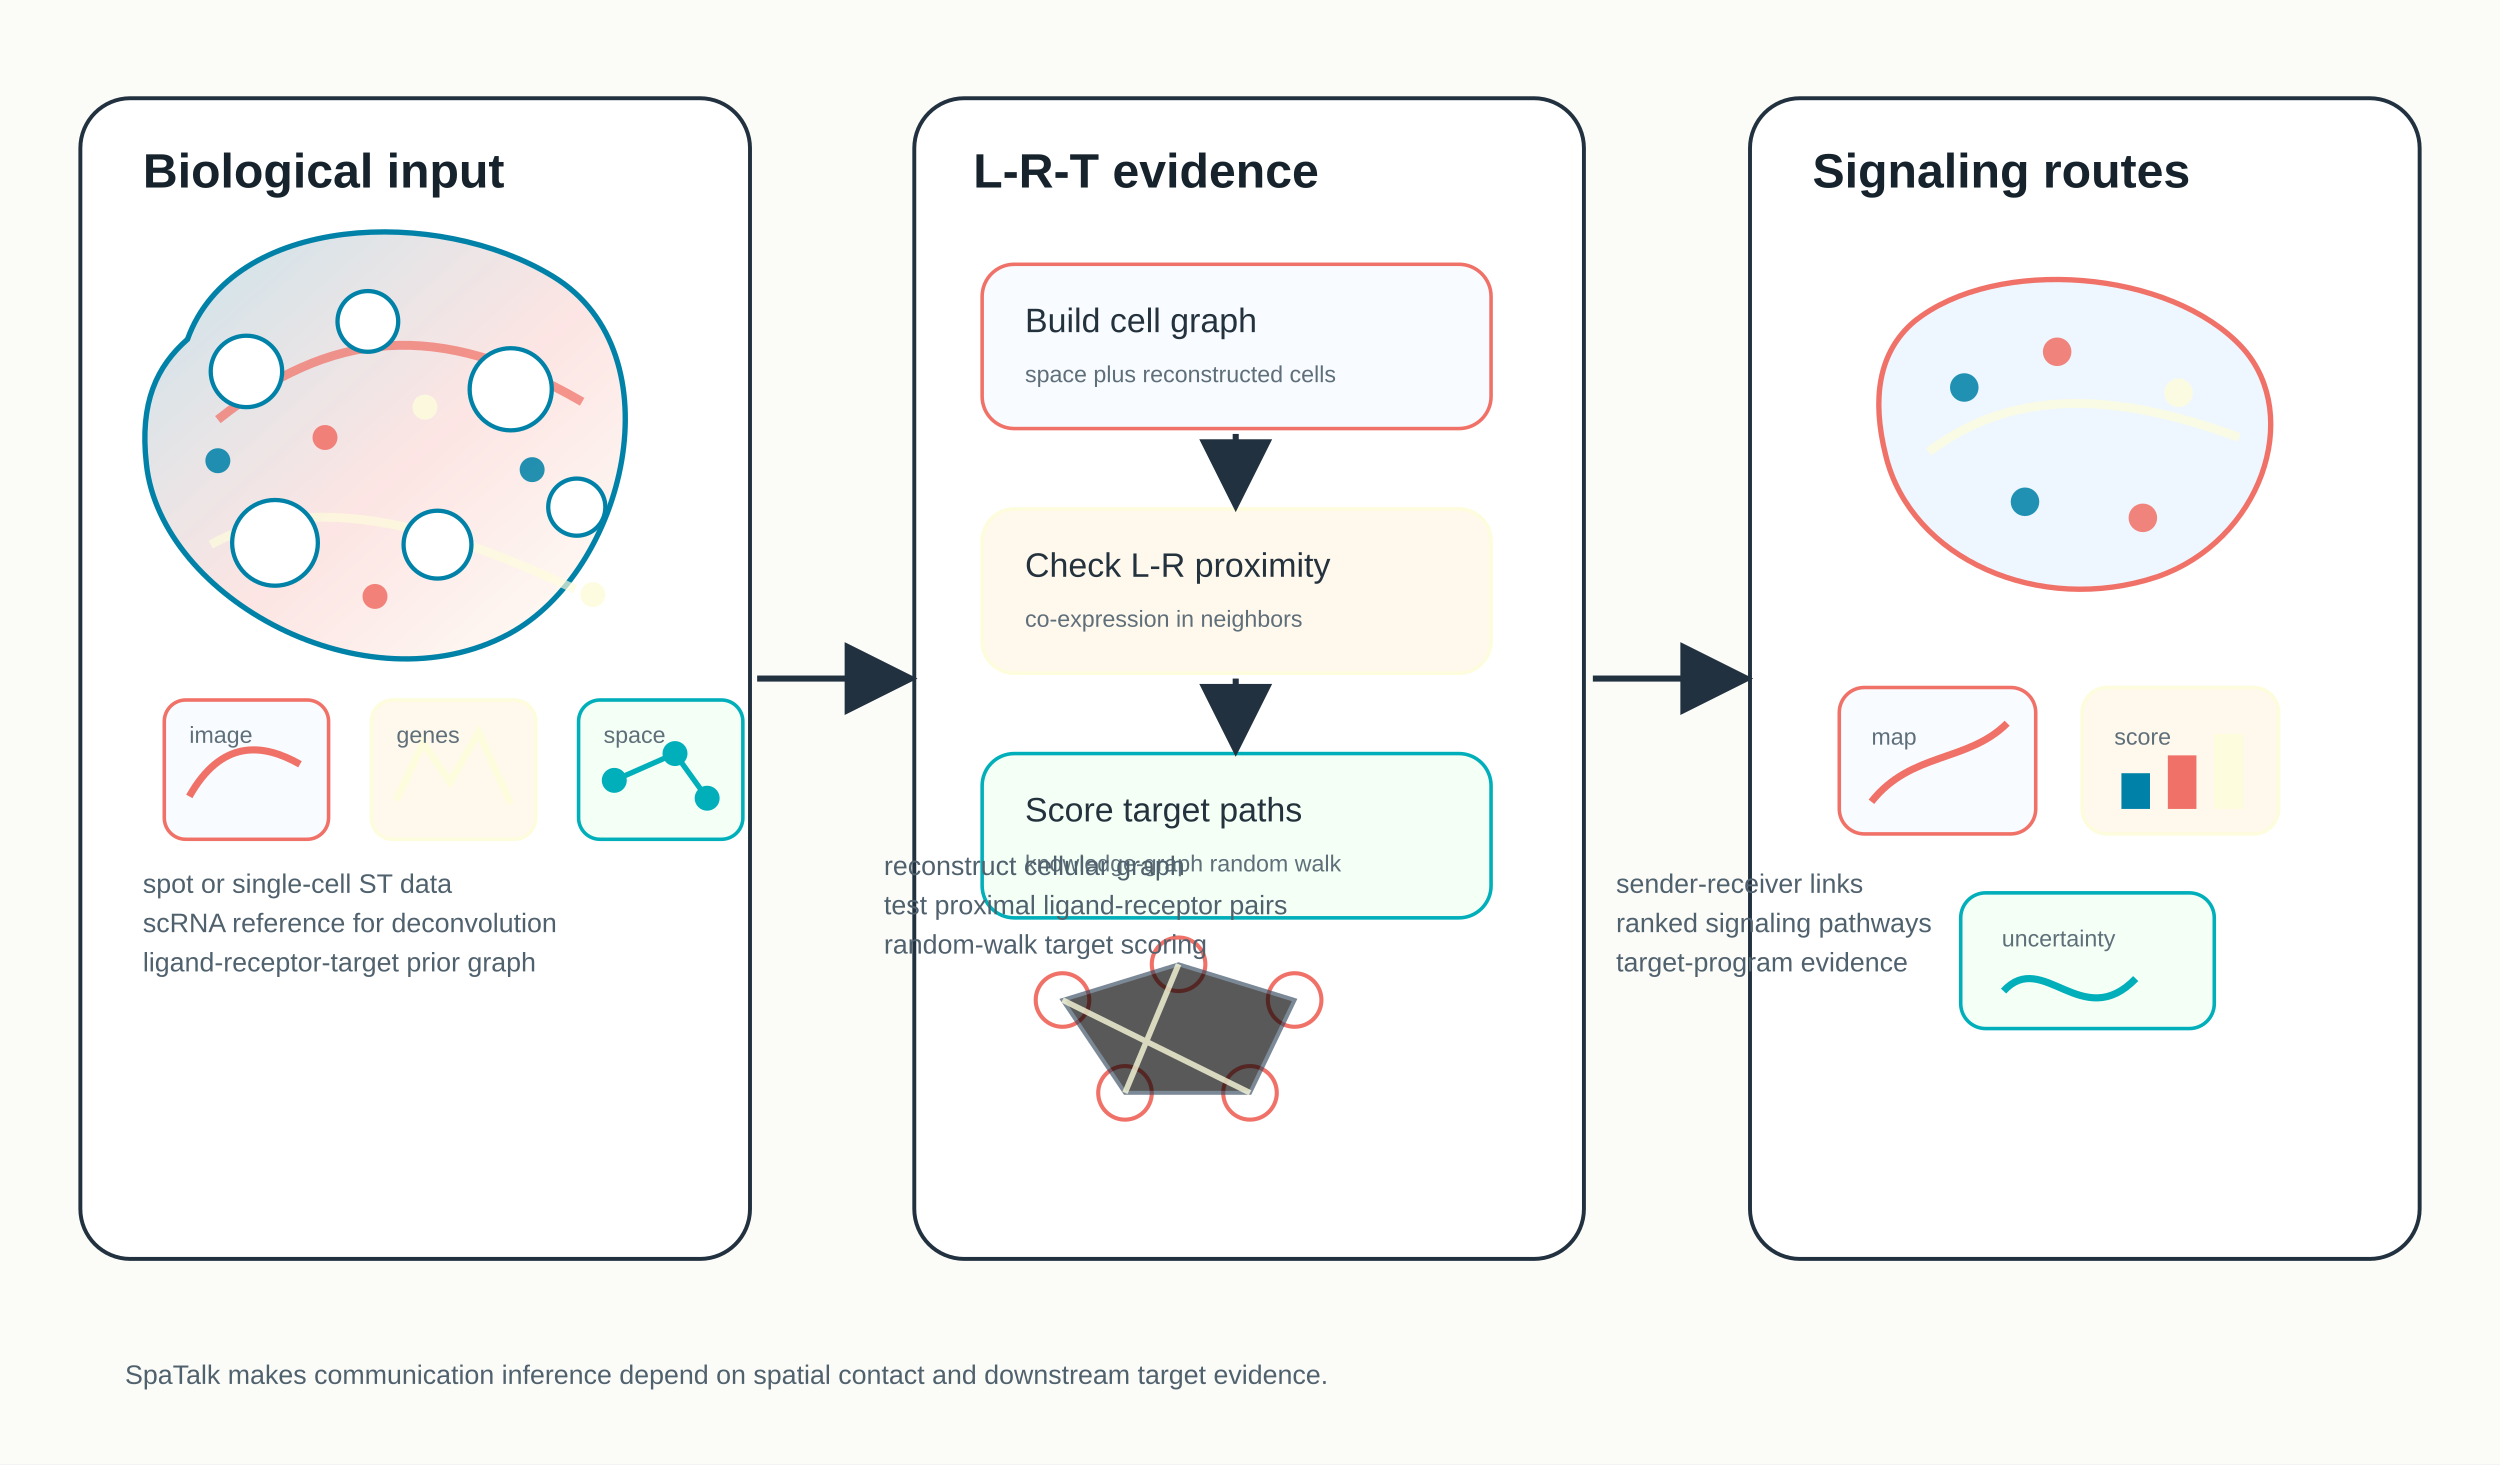
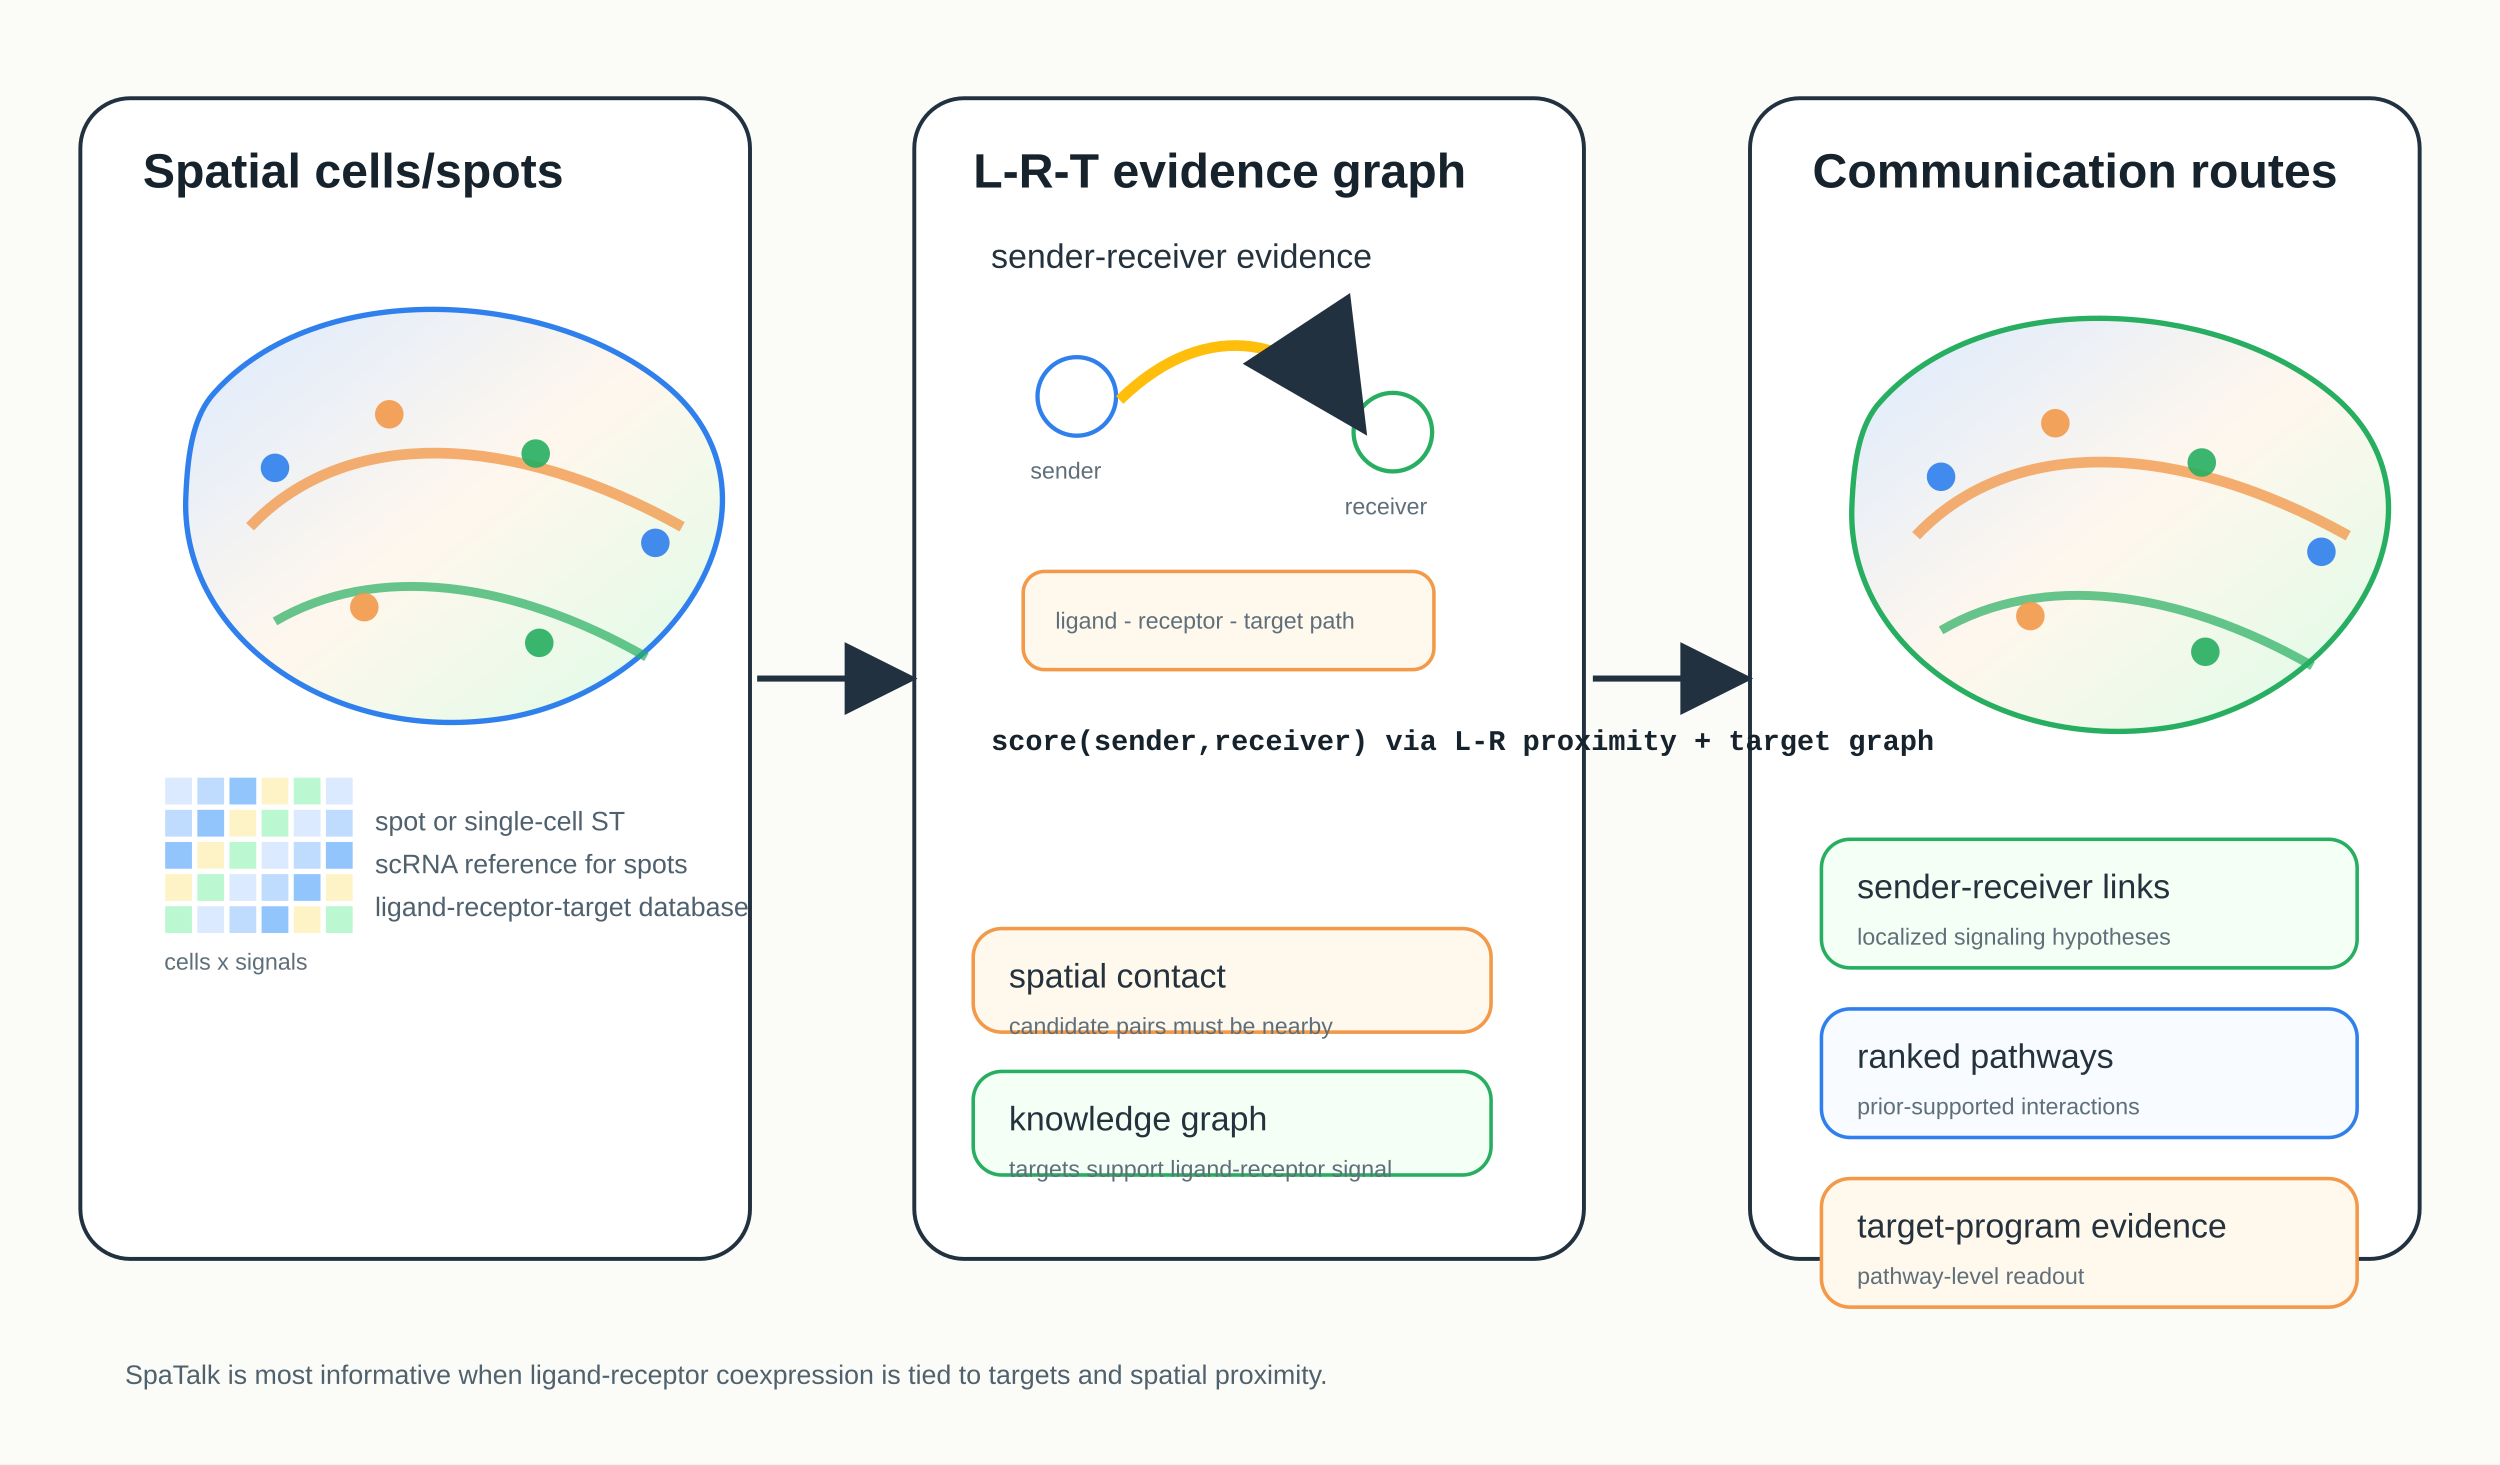
<svg xmlns="http://www.w3.org/2000/svg" width="1400" height="820" viewBox="0 0 1400 820" role="img" aria-labelledby="title desc">
  <defs>
-     <linearGradient id="tissueGrad" x1="0" x2="1" y1="0" y2="1">
-       <stop offset="0" stop-color="#0081a7" stop-opacity="0.22" />
-       <stop offset="0.55" stop-color="#f07167" stop-opacity="0.18" />
-       <stop offset="1" stop-color="#fdfcdc" stop-opacity="0.18" />
-     </linearGradient>
-     <linearGradient id="latentGrad" x1="0" x2="1">
-       <stop offset="0" stop-color="#f07167" stop-opacity="0.92" />
-       <stop offset="1" stop-color="#fdfcdc" stop-opacity="0.92" />
+     <linearGradient id="tissue" x1="0" x2="1" y1="0" y2="1">
+       <stop offset="0" stop-color="#dbeafe" />
+       <stop offset=".5" stop-color="#fff7ed" />
+       <stop offset="1" stop-color="#dcfce7" />
    </linearGradient>
    <marker id="arrow" markerWidth="12" markerHeight="12" refX="10" refY="6" orient="auto">
      <path d="M0,0 L12,6 L0,12 z" fill="#22313f" />
    </marker>
    <style>
-       .bg{fill:#fbfbf7}.panel{fill:#ffffff;stroke:#22313f;stroke-width:2.2}.h{font:700 27px Arial,sans-serif;fill:#17232c}.t{font:19px Arial,sans-serif;fill:#24323d}.s{font:15px Arial,sans-serif;fill:#50616e}.xs{font:13px Arial,sans-serif;fill:#5f6f7a}.arrow{stroke:#22313f;stroke-width:3.4;fill:none;marker-end:url(#arrow)}.cell{fill:#ffffff;stroke:#0081a7;stroke-width:2.4}.spot{fill:#0081a7;opacity:.86}.spot2{fill:#f07167;opacity:.86}.spot3{fill:#fdfcdc;opacity:.86}.node{fill:#ffffff;stroke:#f07167;stroke-width:2.3}.edge{stroke:#34495e;stroke-width:2.2;opacity:.65}.edge2{stroke:#fdfcdc;stroke-width:3.2;opacity:.78}.chip{fill:#f8fbff;stroke:#f07167;stroke-width:2}.chip2{fill:#fff8ed;stroke:#fdfcdc;stroke-width:2}.chip3{fill:#f4fff6;stroke:#00afb9;stroke-width:2}.latent{fill:url(#latentGrad);opacity:.86}.dash{stroke-dasharray:8 7}.thick{stroke-width:5}
+       .bg{fill:#fbfbf7}.panel{fill:#fff;stroke:#22313f;stroke-width:2.2}.h{font:700 27px Arial,sans-serif;fill:#17232c}.t{font:19px Arial,sans-serif;fill:#24323d}.s{font:15px Arial,sans-serif;fill:#50616e}.xs{font:13px Arial,sans-serif;fill:#5f6f7a}.formula{font:700 16px "Courier New",monospace;fill:#17232c}.arrow{stroke:#22313f;stroke-width:3.4;fill:none;marker-end:url(#arrow)}.arrow2{stroke:#22313f;stroke-width:3;fill:none;marker-end:url(#arrow)}.chip{fill:#f8fbff;stroke:#2f80ed;stroke-width:2}.chip2{fill:#fff8ed;stroke:#f2994a;stroke-width:2}.chip3{fill:#f4fff6;stroke:#27ae60;stroke-width:2}.spot{opacity:.9}.a{fill:#2f80ed}.b{fill:#f2994a}.c{fill:#27ae60}.node{fill:#fff;stroke-width:2.4}.blue{stroke:#2f80ed}.orange{stroke:#f2994a}.green{stroke:#27ae60}.soft{stroke:#7b61ff;stroke-width:2.2;opacity:.58;fill:none}.edge{stroke:#34495e;stroke-width:2.1;opacity:.62;fill:none}.strong{stroke:#f2994a;stroke-width:4;opacity:.85}
    </style>
  </defs>
  <rect class="bg" width="1400" height="820" />
  <rect class="panel" x="45" y="55" width="375" height="650" rx="28" />
  <rect class="panel" x="512" y="55" width="375" height="650" rx="28" />
  <rect class="panel" x="980" y="55" width="375" height="650" rx="28" />
-   <text class="h" x="80" y="105">Biological input</text>
-   <text class="h" x="545" y="105">L-R-T evidence</text>
-   <text class="h" x="1015" y="105">Signaling routes</text>
-   <path d="M105 190 C130 120 245 115 310 155 C380 198 350 320 285 355 C205 398 90 335 82 260 C78 225 88 205 105 190 Z" fill="url(#tissueGrad)" stroke="#0081a7" stroke-width="3" />
-   <path d="M122 235 C185 185 245 178 326 225" stroke="#f07167" stroke-width="5" fill="none" opacity=".72" />
-   <path d="M118 305 C172 275 242 292 322 330" stroke="#fdfcdc" stroke-width="5" fill="none" opacity=".68" />
-   <circle class="cell" cx="138" cy="208" r="20" />
-   <circle class="cell" cx="206" cy="180" r="17" />
-   <circle class="cell" cx="286" cy="218" r="23" />
-   <circle class="cell" cx="154" cy="304" r="24" />
-   <circle class="cell" cx="245" cy="305" r="19" />
-   <circle class="cell" cx="323" cy="284" r="16" />
-   <circle class="spot" cx="122" cy="258" r="7" />
-   <circle class="spot2" cx="182" cy="245" r="7" />
-   <circle class="spot3" cx="238" cy="228" r="7" />
-   <circle class="spot" cx="298" cy="263" r="7" />
-   <circle class="spot2" cx="210" cy="334" r="7" />
-   <circle class="spot3" cx="332" cy="333" r="7" />
-   <g transform="translate(92 392)">
-     <rect class="chip" x="0" y="0" width="92" height="78" rx="12" />
-     <path d="M14 54 C32 22 55 24 76 36" stroke="#f07167" stroke-width="4" fill="none" />
-     <text class="xs" x="14" y="24">image</text>
-     <rect class="chip2" x="116" y="0" width="92" height="78" rx="12" />
-     <path d="M130 56 L145 24 L160 46 L176 18 L194 58" stroke="#fdfcdc" stroke-width="4" fill="none" />
-     <text class="xs" x="130" y="24">genes</text>
-     <rect class="chip3" x="232" y="0" width="92" height="78" rx="12" />
-     <circle cx="252" cy="45" r="7" fill="#00afb9" />
-     <circle cx="286" cy="30" r="7" fill="#00afb9" />
-     <circle cx="304" cy="55" r="7" fill="#00afb9" />
-     <path d="M252 45 L286 30 L304 55" stroke="#00afb9" stroke-width="3" fill="none" />
-     <text class="xs" x="246" y="24">space</text>
+   <text class="h" x="80" y="105">Spatial cells/spots</text>
+   <text class="h" x="545" y="105">L-R-T evidence graph</text>
+   <text class="h" x="1015" y="105">Communication routes</text>
+   <g transform="translate(82 150)">
+     <path d="M38 70 C96 5 225 12 290 65 C365 126 300 235 202 252 C106 268 20 208 22 130 C23 101 27 82 38 70 Z" fill="url(#tissue)" stroke="#2f80ed" stroke-width="3" />
+     <path d="M58 145 C112 88 205 92 300 145" stroke="#f2994a" stroke-width="6" fill="none" opacity=".78" />
+     <path d="M72 198 C128 165 205 175 280 218" stroke="#27ae60" stroke-width="5" fill="none" opacity=".7" />
+     <circle class="spot a" cx="72" cy="112" r="8" />
+     <circle class="spot b" cx="136" cy="82" r="8" />
+     <circle class="spot c" cx="218" cy="104" r="8" />
+     <circle class="spot a" cx="285" cy="154" r="8" />
+     <circle class="spot b" cx="122" cy="190" r="8" />
+     <circle class="spot c" cx="220" cy="210" r="8" />
  </g>
-   <text class="s" x="80" y="500">spot or single-cell ST data</text>
-   <text class="s" x="80" y="522">scRNA reference for deconvolution</text>
-   <text class="s" x="80" y="544">ligand-receptor-target prior graph</text>
-   <path class="arrow" d="M424 380 C460 380 475 380 507 380" />
-   <g transform="translate(550 148)">
-     <rect class="chip" x="0" y="0" width="285" height="92" rx="18" />
-     <text class="t" x="24" y="38">Build cell graph</text>
-     <text class="xs" x="24" y="66">space plus reconstructed cells</text>
-     <rect class="chip2" x="0" y="137" width="285" height="92" rx="18" />
-     <text class="t" x="24" y="175">Check L-R proximity</text>
-     <text class="xs" x="24" y="203">co-expression in neighbors</text>
-     <rect class="chip3" x="0" y="274" width="285" height="92" rx="18" />
-     <text class="t" x="24" y="312">Score target paths</text>
-     <text class="xs" x="24" y="340">knowledge-graph random walk</text>
-     <path class="arrow" d="M142 95 L142 132" />
-     <path class="arrow" d="M142 232 L142 269" />
+   <g>
+     <rect x="92" y="435" width="16" height="16" fill="#dbeafe" stroke="#fff" />
+     <rect x="110" y="435" width="16" height="16" fill="#bfdbfe" stroke="#fff" />
+     <rect x="128" y="435" width="16" height="16" fill="#93c5fd" stroke="#fff" />
+     <rect x="146" y="435" width="16" height="16" fill="#fef3c7" stroke="#fff" />
+     <rect x="164" y="435" width="16" height="16" fill="#bbf7d0" stroke="#fff" />
+     <rect x="182" y="435" width="16" height="16" fill="#dbeafe" stroke="#fff" />
+     <rect x="92" y="453" width="16" height="16" fill="#bfdbfe" stroke="#fff" />
+     <rect x="110" y="453" width="16" height="16" fill="#93c5fd" stroke="#fff" />
+     <rect x="128" y="453" width="16" height="16" fill="#fef3c7" stroke="#fff" />
+     <rect x="146" y="453" width="16" height="16" fill="#bbf7d0" stroke="#fff" />
+     <rect x="164" y="453" width="16" height="16" fill="#dbeafe" stroke="#fff" />
+     <rect x="182" y="453" width="16" height="16" fill="#bfdbfe" stroke="#fff" />
+     <rect x="92" y="471" width="16" height="16" fill="#93c5fd" stroke="#fff" />
+     <rect x="110" y="471" width="16" height="16" fill="#fef3c7" stroke="#fff" />
+     <rect x="128" y="471" width="16" height="16" fill="#bbf7d0" stroke="#fff" />
+     <rect x="146" y="471" width="16" height="16" fill="#dbeafe" stroke="#fff" />
+     <rect x="164" y="471" width="16" height="16" fill="#bfdbfe" stroke="#fff" />
+     <rect x="182" y="471" width="16" height="16" fill="#93c5fd" stroke="#fff" />
+     <rect x="92" y="489" width="16" height="16" fill="#fef3c7" stroke="#fff" />
+     <rect x="110" y="489" width="16" height="16" fill="#bbf7d0" stroke="#fff" />
+     <rect x="128" y="489" width="16" height="16" fill="#dbeafe" stroke="#fff" />
+     <rect x="146" y="489" width="16" height="16" fill="#bfdbfe" stroke="#fff" />
+     <rect x="164" y="489" width="16" height="16" fill="#93c5fd" stroke="#fff" />
+     <rect x="182" y="489" width="16" height="16" fill="#fef3c7" stroke="#fff" />
+     <rect x="92" y="507" width="16" height="16" fill="#bbf7d0" stroke="#fff" />
+     <rect x="110" y="507" width="16" height="16" fill="#dbeafe" stroke="#fff" />
+     <rect x="128" y="507" width="16" height="16" fill="#bfdbfe" stroke="#fff" />
+     <rect x="146" y="507" width="16" height="16" fill="#93c5fd" stroke="#fff" />
+     <rect x="164" y="507" width="16" height="16" fill="#fef3c7" stroke="#fff" />
+     <rect x="182" y="507" width="16" height="16" fill="#bbf7d0" stroke="#fff" />
+     <text class="xs" x="92" y="543">cells x signals</text>
  </g>
-   <g transform="translate(595 560)">
-     <circle class="node" cx="0" cy="0" r="15" />
-     <circle class="node" cx="65" cy="-20" r="15" />
-     <circle class="node" cx="130" cy="0" r="15" />
-     <circle class="node" cx="35" cy="52" r="15" />
-     <circle class="node" cx="105" cy="52" r="15" />
-     <path class="edge" d="M0 0 L65 -20 L130 0 L105 52 L35 52 Z" />
-     <path class="edge2" d="M0 0 L105 52 M65 -20 L35 52" />
+   <text class="s" x="210" y="465">spot or single-cell ST</text>
+   <text class="s" x="210" y="489">scRNA reference for spots</text>
+   <text class="s" x="210" y="513">ligand-receptor-target database</text>
+   <path class="arrow" d="M424 380 C462 380 475 380 507 380" />
+   <g transform="translate(555 150)">
+     <text class="t" x="0" y="0">sender-receiver evidence</text>
+     <circle class="node blue" cx="48" cy="72" r="22" />
+     <text class="xs" x="22" y="118">sender</text>
+     <circle class="node green" cx="225" cy="92" r="22" />
+     <text class="xs" x="198" y="138">receiver</text>
+     <path d="M72 74 C122 25 175 40 204 84" stroke="#ffbe0b" stroke-width="6" fill="none" marker-end="url(#arrow)" />
+     <rect class="chip2" x="18" y="170" width="230" height="55" rx="12" />
+     <text class="xs" x="36" y="202">ligand - receptor - target path</text>
+     <text class="formula" x="0" y="270">score(sender,receiver) via L-R proximity + target graph</text>
  </g>
-   <text class="s" x="495" y="490">reconstruct cellular graph</text>
-   <text class="s" x="495" y="512">test proximal ligand-receptor pairs</text>
-   <text class="s" x="495" y="534">random-walk target scoring</text>
+   <rect class="chip2" x="545" y="520" width="290" height="58" rx="16" />
+   <text class="t" x="565" y="553">spatial contact</text>
+   <text class="xs" x="565" y="579">candidate pairs must be nearby</text>
+   <rect class="chip3" x="545" y="600" width="290" height="58" rx="16" />
+   <text class="t" x="565" y="633">knowledge graph</text>
+   <text class="xs" x="565" y="659">targets support ligand-receptor signal</text>
  <path class="arrow" d="M892 380 C930 380 945 380 975 380" />
-   <g transform="translate(1030 135)">
-     <path d="M42 45 C88 8 186 16 226 60 C260 98 236 168 178 188 C112 210 40 178 26 120 C18 88 22 62 42 45 Z" fill="#eef7ff" stroke="#f07167" stroke-width="3" />
-     <path d="M50 118 C94 85 148 82 224 110" stroke="#fdfcdc" stroke-width="5" fill="none" opacity=".75" />
-     <circle class="spot" cx="70" cy="82" r="8" />
-     <circle class="spot2" cx="122" cy="62" r="8" />
-     <circle class="spot3" cx="190" cy="85" r="8" />
-     <circle class="spot" cx="104" cy="146" r="8" />
-     <circle class="spot2" cx="170" cy="155" r="8" />
-     <rect class="chip" x="0" y="250" width="110" height="82" rx="14" />
-     <text class="xs" x="18" y="282">map</text>
-     <path d="M18 314 C40 286 72 292 94 270" stroke="#f07167" stroke-width="4" fill="none" />
-     <rect class="chip2" x="136" y="250" width="110" height="82" rx="14" />
-     <text class="xs" x="154" y="282">score</text>
-     <rect x="158" y="298" width="16" height="20" fill="#0081a7" />
-     <rect x="184" y="288" width="16" height="30" fill="#f07167" />
-     <rect x="210" y="276" width="16" height="42" fill="#fdfcdc" />
-     <rect class="chip3" x="68" y="365" width="142" height="76" rx="14" />
-     <text class="xs" x="91" y="395">uncertainty</text>
-     <path d="M92 420 C114 396 136 444 166 413" stroke="#00afb9" stroke-width="4" fill="none" />
+   <g transform="translate(1015 155)">
+     <g transform="translate(0 0)">
+       <path d="M38 70 C96 5 225 12 290 65 C365 126 300 235 202 252 C106 268 20 208 22 130 C23 101 27 82 38 70 Z" fill="url(#tissue)" stroke="#27ae60" stroke-width="3" />
+       <path d="M58 145 C112 88 205 92 300 145" stroke="#f2994a" stroke-width="6" fill="none" opacity=".78" />
+       <path d="M72 198 C128 165 205 175 280 218" stroke="#27ae60" stroke-width="5" fill="none" opacity=".7" />
+       <circle class="spot a" cx="72" cy="112" r="8" />
+       <circle class="spot b" cx="136" cy="82" r="8" />
+       <circle class="spot c" cx="218" cy="104" r="8" />
+       <circle class="spot a" cx="285" cy="154" r="8" />
+       <circle class="spot b" cx="122" cy="190" r="8" />
+       <circle class="spot c" cx="220" cy="210" r="8" />
+     </g>
+     <rect class="chip3" x="5" y="315" width="300" height="72" rx="16" />
+     <text class="t" x="25" y="348">sender-receiver links</text>
+     <text class="xs" x="25" y="374">localized signaling hypotheses</text>
+     <rect class="chip" x="5" y="410" width="300" height="72" rx="16" />
+     <text class="t" x="25" y="443">ranked pathways</text>
+     <text class="xs" x="25" y="469">prior-supported interactions</text>
+     <rect class="chip2" x="5" y="505" width="300" height="72" rx="16" />
+     <text class="t" x="25" y="538">target-program evidence</text>
+     <text class="xs" x="25" y="564">pathway-level readout</text>
  </g>
-   <text class="s" x="905" y="500">sender-receiver links</text>
-   <text class="s" x="905" y="522">ranked signaling pathways</text>
-   <text class="s" x="905" y="544">target-program evidence</text>
-   <text class="s" x="70" y="775">SpaTalk makes communication inference depend on spatial contact and downstream target evidence.</text>
+   <text class="s" x="70" y="775">SpaTalk is most informative when ligand-receptor coexpression is tied to targets and spatial proximity.</text>
</svg>
